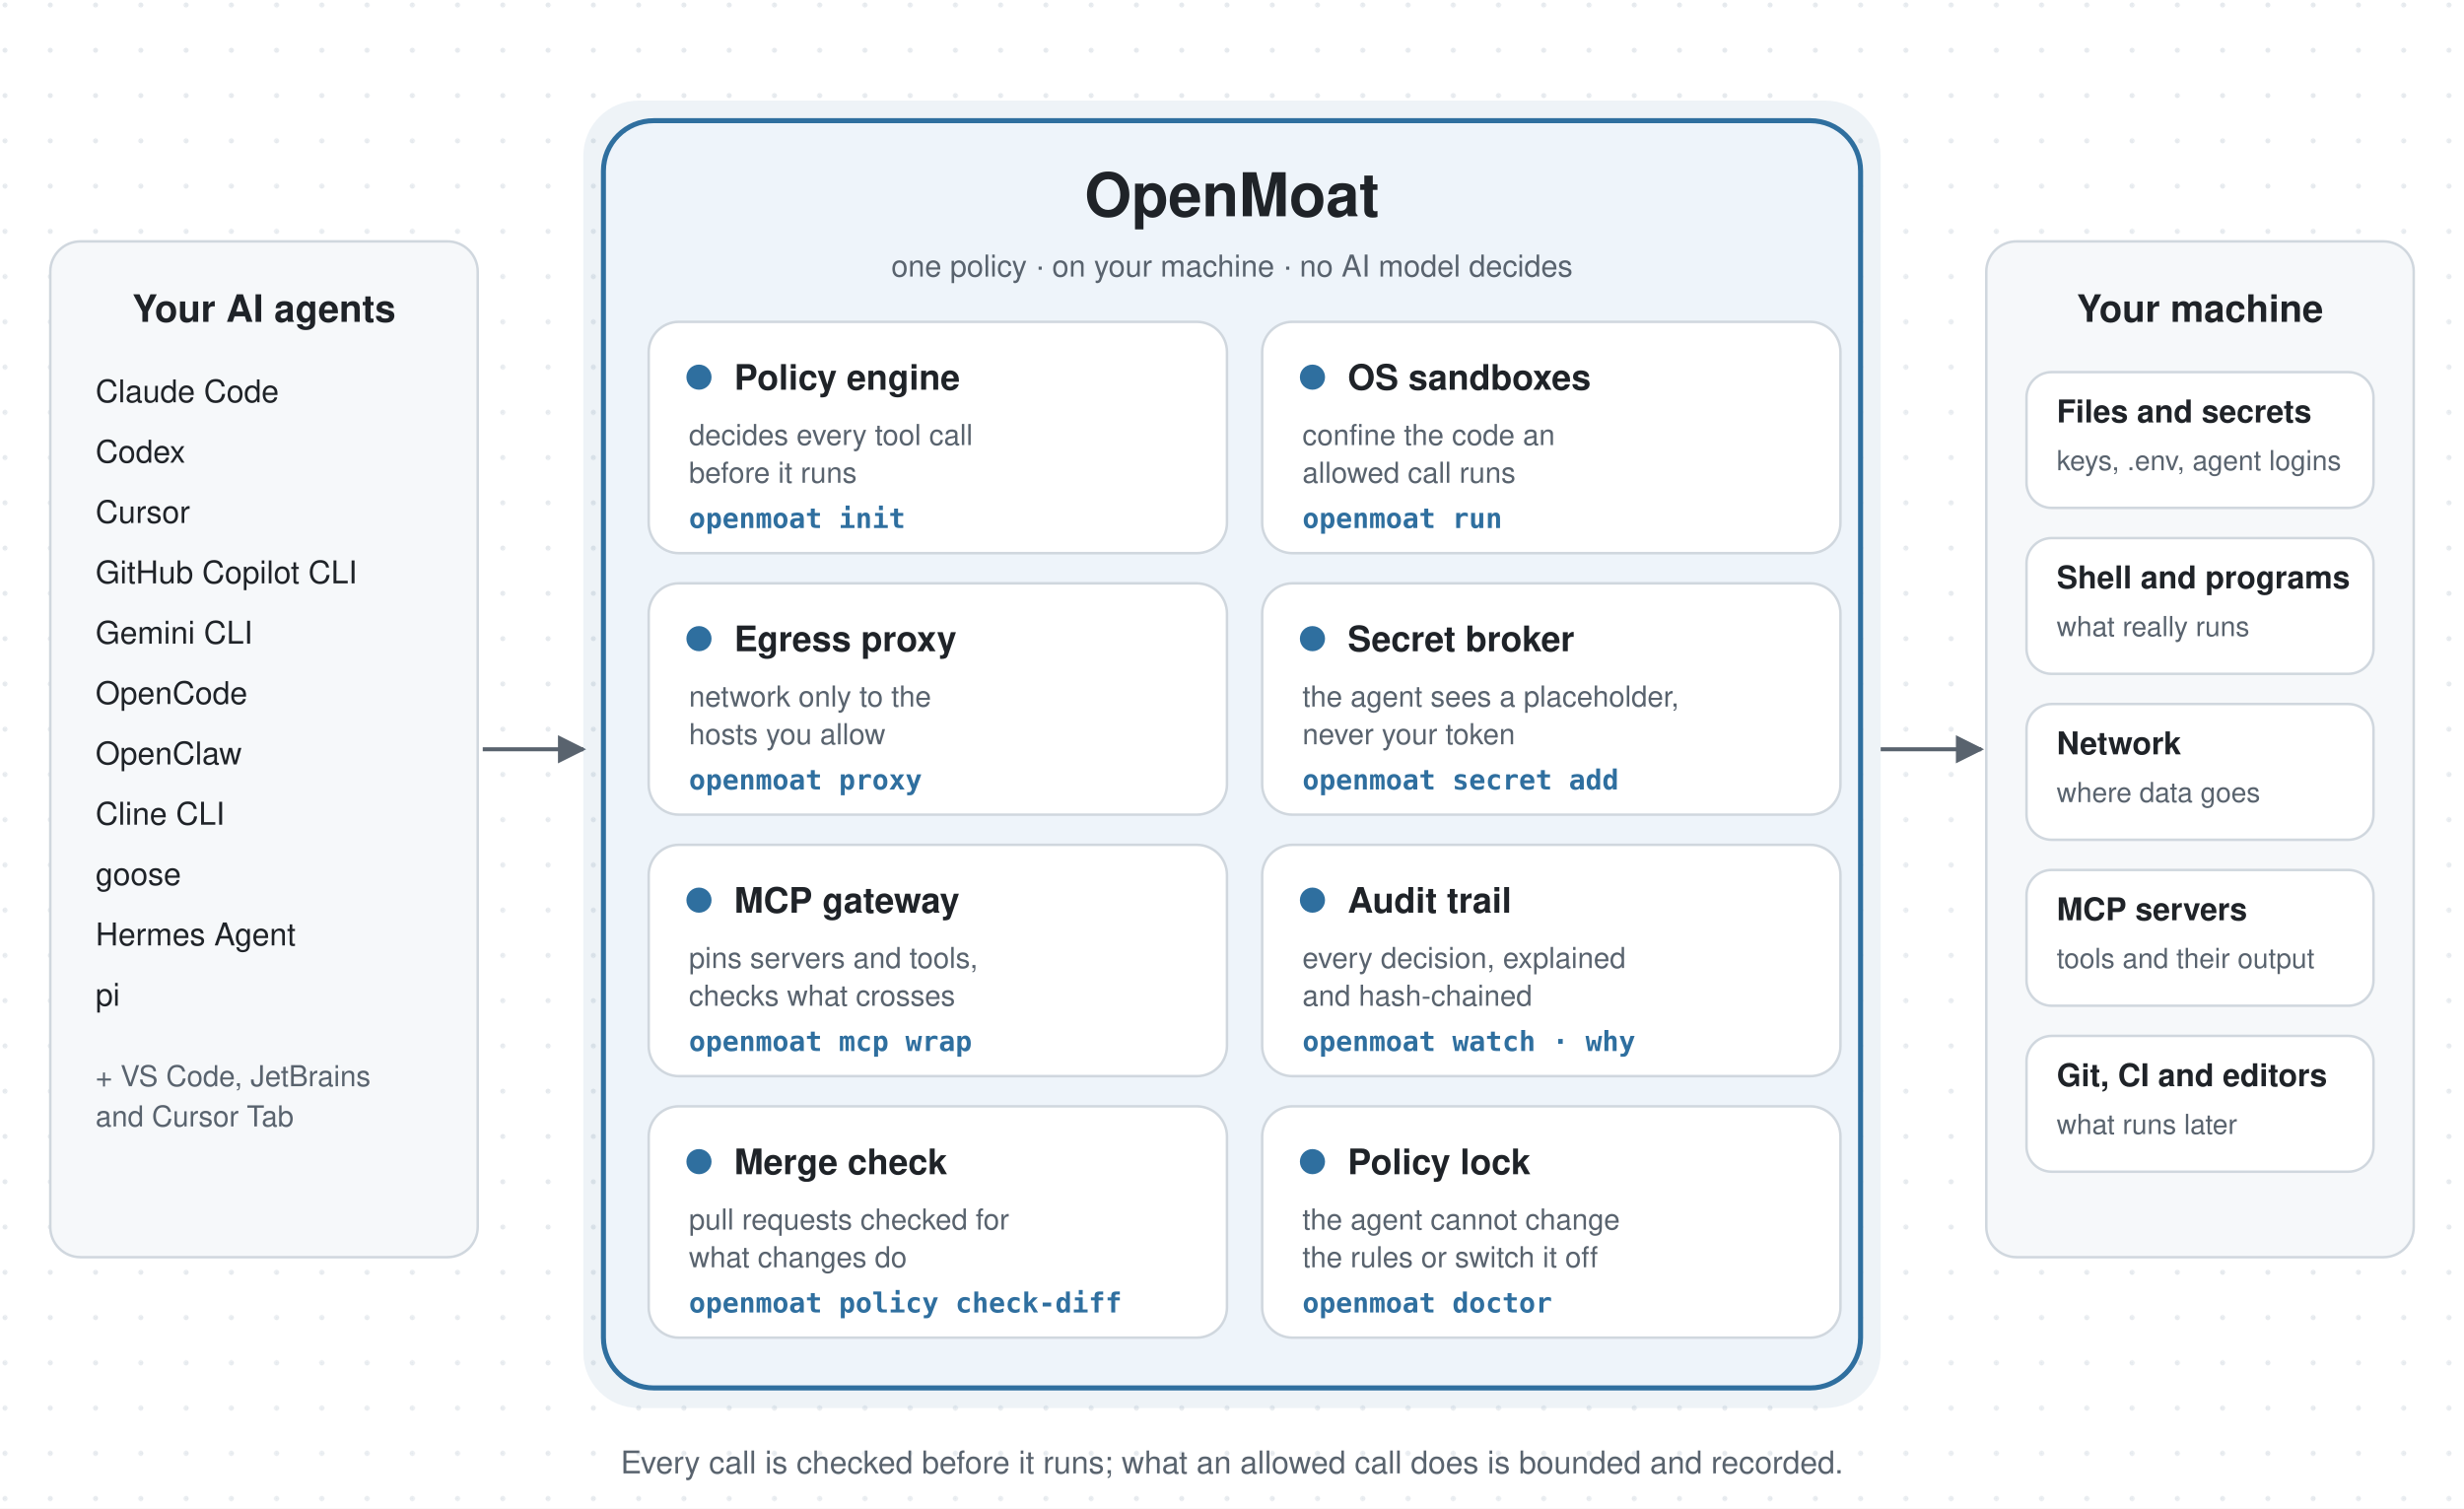
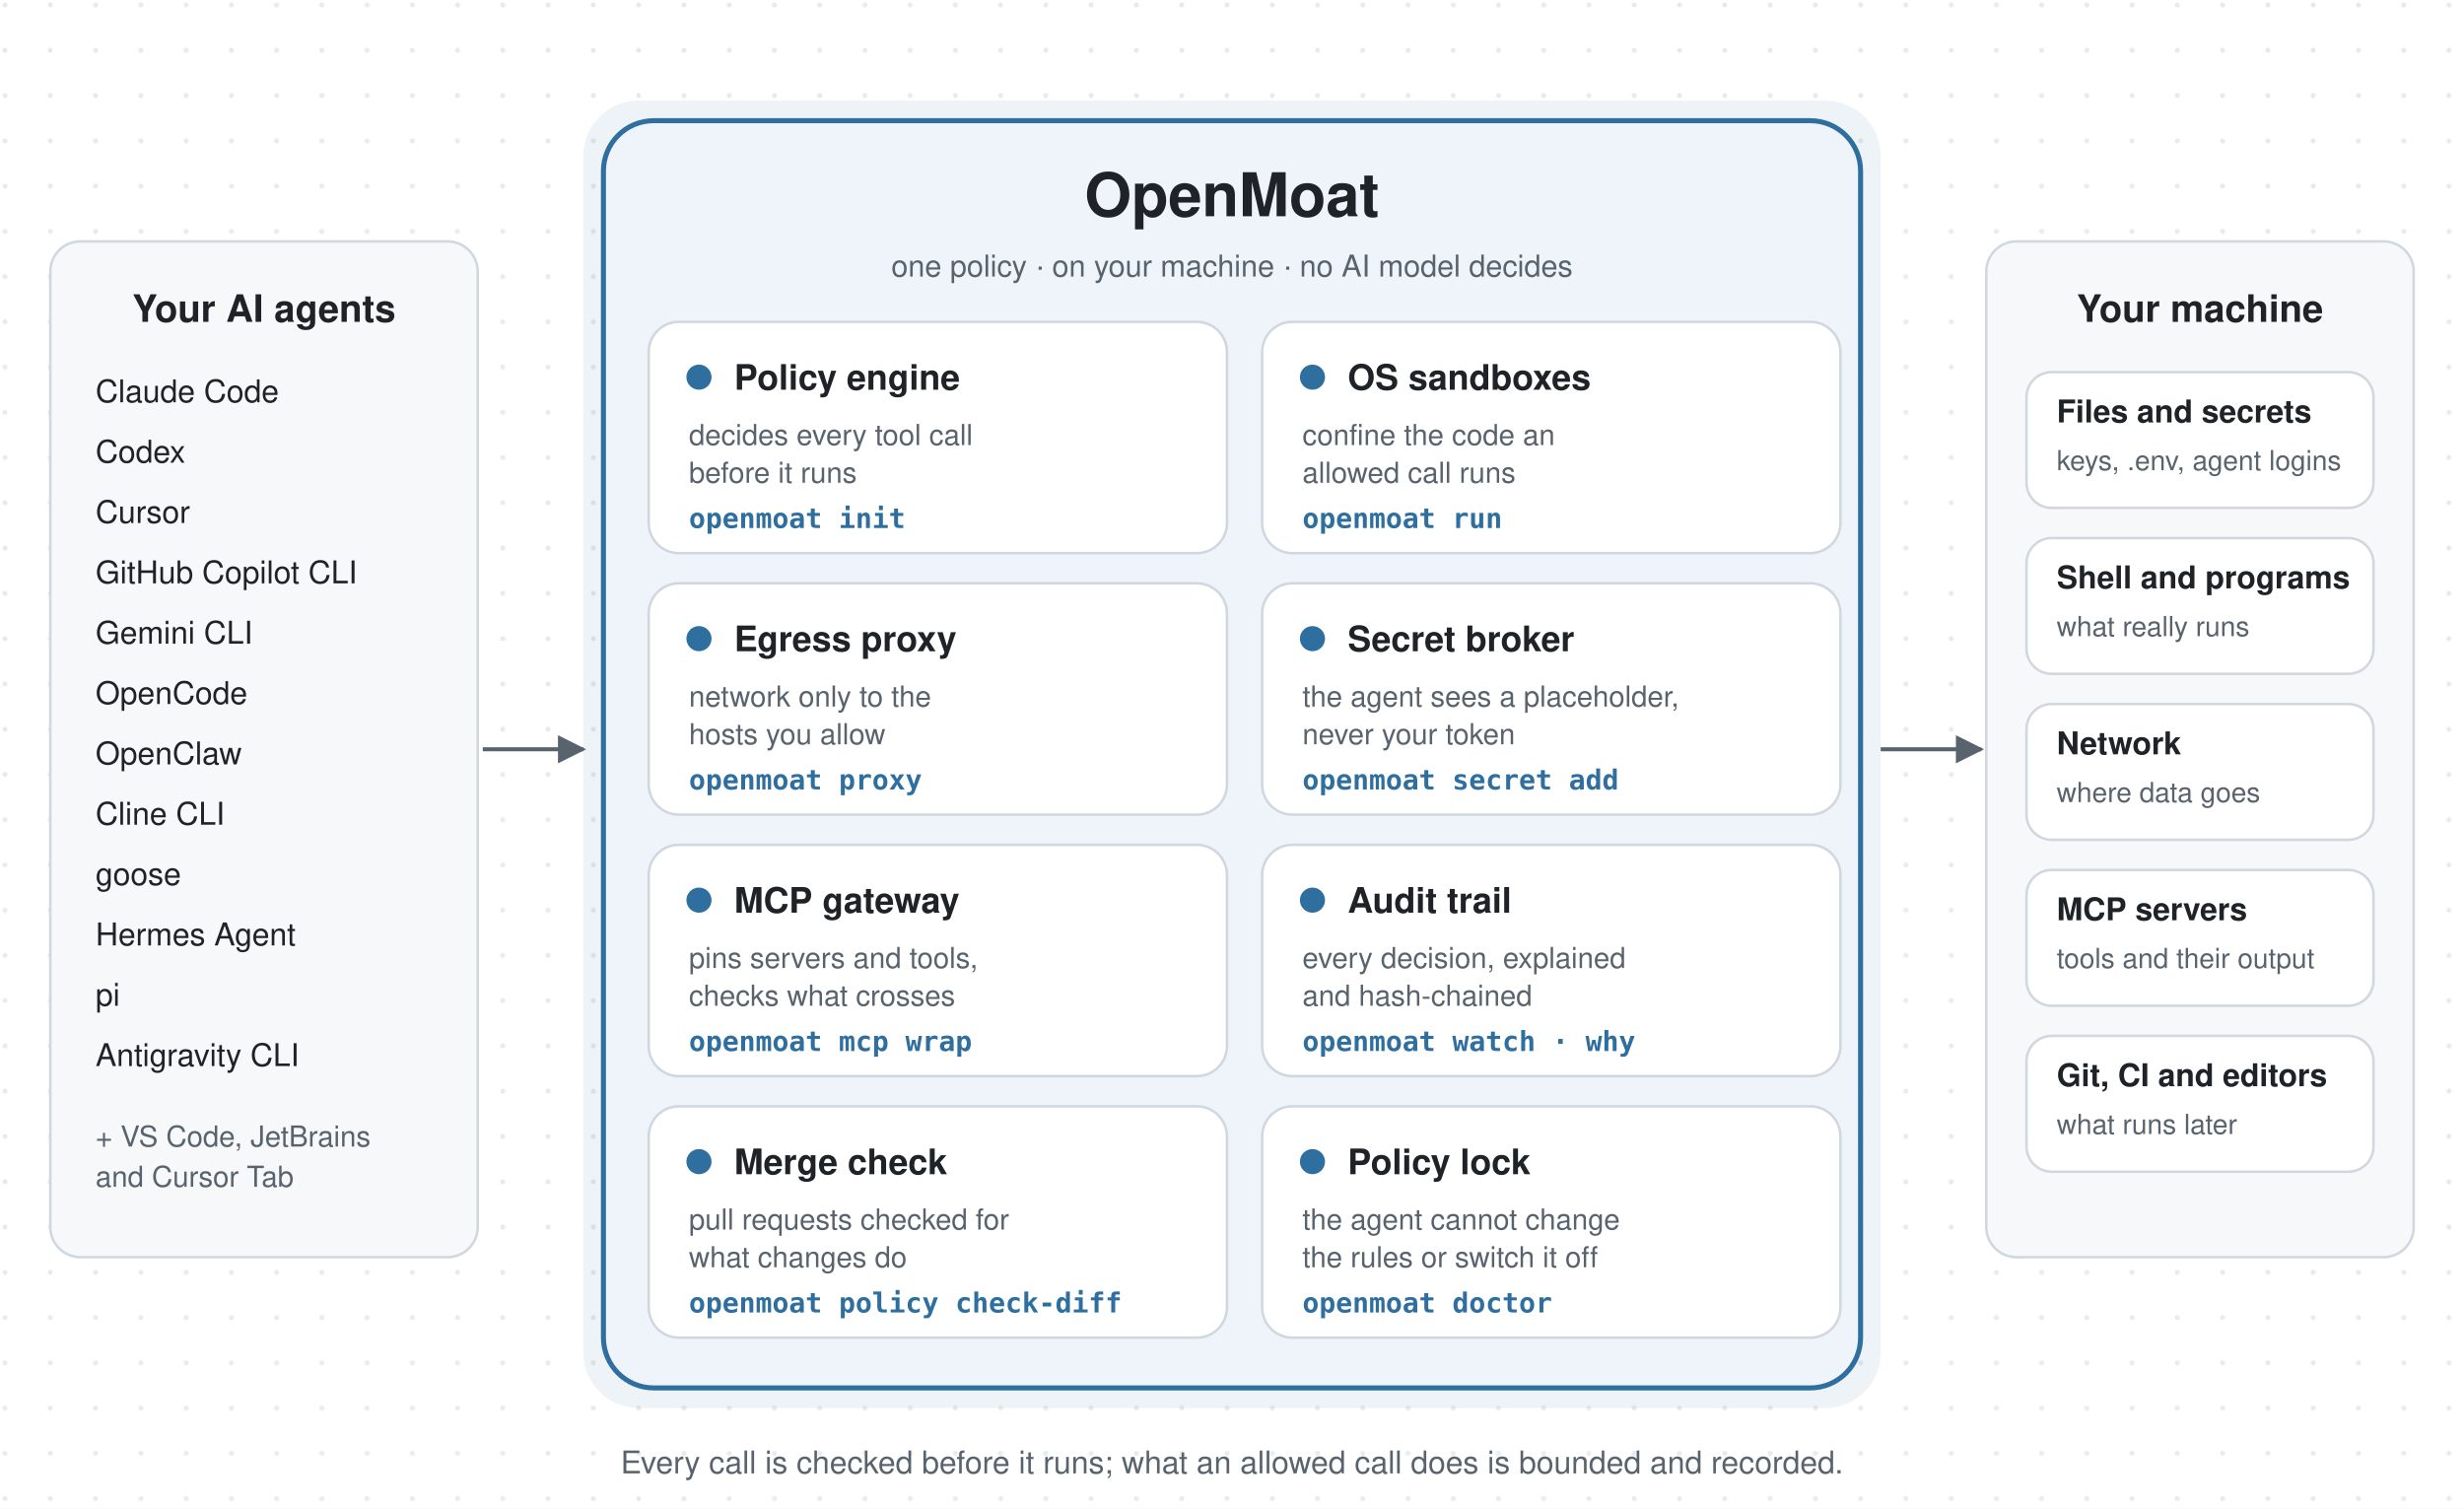
- <svg xmlns="http://www.w3.org/2000/svg" viewBox="0 0 980 600" width="980" height="600" role="img" aria-label="OpenMoat sits between your AI coding agents and your machine. Twelve agents (Claude Code, Codex, Cursor and eight more) send every tool call through OpenMoat. Its parts: a policy engine that decides each call before it runs, OS sandboxes for the code an allowed call runs, an egress proxy that lets network reach only allowed hosts, a secret broker that keeps your tokens out of the agent, an MCP gateway that pins servers and tools, an audit trail of every decision, a merge check for pull requests and a policy lock the agent cannot change. It guards your files and secrets, shell and programs, network, MCP servers, and git, CI and editors. One policy, on your machine, no AI model.">
+ <svg xmlns="http://www.w3.org/2000/svg" viewBox="0 0 980 600" width="980" height="600" role="img" aria-label="OpenMoat sits between your AI coding agents and your machine. Twelve agents (Claude Code, Codex, Cursor and nine more) send every tool call through OpenMoat. Its parts: a policy engine that decides each call before it runs, OS sandboxes for the code an allowed call runs, an egress proxy that lets network reach only allowed hosts, a secret broker that keeps your tokens out of the agent, an MCP gateway that pins servers and tools, an audit trail of every decision, a merge check for pull requests and a policy lock the agent cannot change. It guards your files and secrets, shell and programs, network, MCP servers, and git, CI and editors. One policy, on your machine, no AI model.">
  <defs>
    <marker id="head" viewBox="0 0 10 10" refX="9" refY="5" markerWidth="7" markerHeight="7" orient="auto-start-reverse">
      <path d="M0 0 L10 5 L0 10 z" fill="#59636e" />
    </marker>
    <pattern id="dots" width="18" height="18" patternUnits="userSpaceOnUse">
      <circle cx="2" cy="2" r="1" fill="#d0d7de" />
    </pattern>
  </defs>
  <rect width="980" height="600" fill="#ffffff" />
  <rect width="980" height="600" fill="url(#dots)" opacity="0.55" />
  <rect x="20" y="96" width="170" height="404" rx="12" fill="#f6f8fa" stroke="#d0d7de" stroke-width="1" />
  <text x="105" y="128" font-family="-apple-system, BlinkMacSystemFont, 'Segoe UI', Helvetica, Arial, sans-serif" font-size="15" font-weight="700" fill="#1f2328" text-anchor="middle">Your AI agents</text>
  <text x="38" y="160" font-family="-apple-system, BlinkMacSystemFont, 'Segoe UI', Helvetica, Arial, sans-serif" font-size="12.5" font-weight="400" fill="#1f2328" text-anchor="start">Claude Code</text>
  <text x="38" y="184" font-family="-apple-system, BlinkMacSystemFont, 'Segoe UI', Helvetica, Arial, sans-serif" font-size="12.5" font-weight="400" fill="#1f2328" text-anchor="start">Codex</text>
  <text x="38" y="208" font-family="-apple-system, BlinkMacSystemFont, 'Segoe UI', Helvetica, Arial, sans-serif" font-size="12.5" font-weight="400" fill="#1f2328" text-anchor="start">Cursor</text>
  <text x="38" y="232" font-family="-apple-system, BlinkMacSystemFont, 'Segoe UI', Helvetica, Arial, sans-serif" font-size="12.5" font-weight="400" fill="#1f2328" text-anchor="start">GitHub Copilot CLI</text>
  <text x="38" y="256" font-family="-apple-system, BlinkMacSystemFont, 'Segoe UI', Helvetica, Arial, sans-serif" font-size="12.5" font-weight="400" fill="#1f2328" text-anchor="start">Gemini CLI</text>
  <text x="38" y="280" font-family="-apple-system, BlinkMacSystemFont, 'Segoe UI', Helvetica, Arial, sans-serif" font-size="12.5" font-weight="400" fill="#1f2328" text-anchor="start">OpenCode</text>
  <text x="38" y="304" font-family="-apple-system, BlinkMacSystemFont, 'Segoe UI', Helvetica, Arial, sans-serif" font-size="12.5" font-weight="400" fill="#1f2328" text-anchor="start">OpenClaw</text>
  <text x="38" y="328" font-family="-apple-system, BlinkMacSystemFont, 'Segoe UI', Helvetica, Arial, sans-serif" font-size="12.5" font-weight="400" fill="#1f2328" text-anchor="start">Cline CLI</text>
  <text x="38" y="352" font-family="-apple-system, BlinkMacSystemFont, 'Segoe UI', Helvetica, Arial, sans-serif" font-size="12.5" font-weight="400" fill="#1f2328" text-anchor="start">goose</text>
  <text x="38" y="376" font-family="-apple-system, BlinkMacSystemFont, 'Segoe UI', Helvetica, Arial, sans-serif" font-size="12.5" font-weight="400" fill="#1f2328" text-anchor="start">Hermes Agent</text>
  <text x="38" y="400" font-family="-apple-system, BlinkMacSystemFont, 'Segoe UI', Helvetica, Arial, sans-serif" font-size="12.5" font-weight="400" fill="#1f2328" text-anchor="start">pi</text>
-   <text x="38" y="432" font-family="-apple-system, BlinkMacSystemFont, 'Segoe UI', Helvetica, Arial, sans-serif" font-size="11.5" font-weight="400" fill="#59636e" text-anchor="start">+ VS Code, JetBrains</text>
-   <text x="38" y="448" font-family="-apple-system, BlinkMacSystemFont, 'Segoe UI', Helvetica, Arial, sans-serif" font-size="11.5" font-weight="400" fill="#59636e" text-anchor="start">  and Cursor Tab</text>
+   <text x="38" y="424" font-family="-apple-system, BlinkMacSystemFont, 'Segoe UI', Helvetica, Arial, sans-serif" font-size="12.5" font-weight="400" fill="#1f2328" text-anchor="start">Antigravity CLI</text>
+   <text x="38" y="456" font-family="-apple-system, BlinkMacSystemFont, 'Segoe UI', Helvetica, Arial, sans-serif" font-size="11.5" font-weight="400" fill="#59636e" text-anchor="start">+ VS Code, JetBrains</text>
+   <text x="38" y="472" font-family="-apple-system, BlinkMacSystemFont, 'Segoe UI', Helvetica, Arial, sans-serif" font-size="11.5" font-weight="400" fill="#59636e" text-anchor="start">  and Cursor Tab</text>
  <line x1="192" y1="298" x2="232" y2="298" stroke="#59636e" stroke-width="1.6" marker-end="url(#head)" />
  <rect x="232" y="40" width="516" height="520" rx="22" fill="#2f6f9f" fill-opacity="0.08" />
  <rect x="240" y="48" width="500" height="504" rx="20" fill="#eef4fa" stroke="#2f6f9f" stroke-width="2" />
  <text x="490" y="86" font-family="-apple-system, BlinkMacSystemFont, 'Segoe UI', Helvetica, Arial, sans-serif" font-size="24" font-weight="800" fill="#1f2328" text-anchor="middle">OpenMoat</text>
  <text x="490" y="110" font-family="-apple-system, BlinkMacSystemFont, 'Segoe UI', Helvetica, Arial, sans-serif" font-size="12" font-weight="400" fill="#59636e" text-anchor="middle">one policy · on your machine · no AI model decides</text>
  <rect x="258" y="128" width="230" height="92" rx="12" fill="#ffffff" stroke="#d0d7de" stroke-width="1" />
  <circle cx="278" cy="150" r="5" fill="#2f6f9f" />
  <text x="292" y="155" font-family="-apple-system, BlinkMacSystemFont, 'Segoe UI', Helvetica, Arial, sans-serif" font-size="14" font-weight="700" fill="#1f2328" text-anchor="start">Policy engine</text>
  <text x="274" y="177" font-family="-apple-system, BlinkMacSystemFont, 'Segoe UI', Helvetica, Arial, sans-serif" font-size="11.5" font-weight="400" fill="#59636e" text-anchor="start">decides every tool call</text>
  <text x="274" y="192" font-family="-apple-system, BlinkMacSystemFont, 'Segoe UI', Helvetica, Arial, sans-serif" font-size="11.5" font-weight="400" fill="#59636e" text-anchor="start">before it runs</text>
  <text x="274" y="210" font-family="ui-monospace, SFMono-Regular, Menlo, Consolas, monospace" font-size="11" font-weight="600" fill="#2f6f9f" text-anchor="start">openmoat init</text>
  <rect x="502" y="128" width="230" height="92" rx="12" fill="#ffffff" stroke="#d0d7de" stroke-width="1" />
  <circle cx="522" cy="150" r="5" fill="#2f6f9f" />
  <text x="536" y="155" font-family="-apple-system, BlinkMacSystemFont, 'Segoe UI', Helvetica, Arial, sans-serif" font-size="14" font-weight="700" fill="#1f2328" text-anchor="start">OS sandboxes</text>
  <text x="518" y="177" font-family="-apple-system, BlinkMacSystemFont, 'Segoe UI', Helvetica, Arial, sans-serif" font-size="11.5" font-weight="400" fill="#59636e" text-anchor="start">confine the code an</text>
  <text x="518" y="192" font-family="-apple-system, BlinkMacSystemFont, 'Segoe UI', Helvetica, Arial, sans-serif" font-size="11.5" font-weight="400" fill="#59636e" text-anchor="start">allowed call runs</text>
  <text x="518" y="210" font-family="ui-monospace, SFMono-Regular, Menlo, Consolas, monospace" font-size="11" font-weight="600" fill="#2f6f9f" text-anchor="start">openmoat run</text>
  <rect x="258" y="232" width="230" height="92" rx="12" fill="#ffffff" stroke="#d0d7de" stroke-width="1" />
  <circle cx="278" cy="254" r="5" fill="#2f6f9f" />
  <text x="292" y="259" font-family="-apple-system, BlinkMacSystemFont, 'Segoe UI', Helvetica, Arial, sans-serif" font-size="14" font-weight="700" fill="#1f2328" text-anchor="start">Egress proxy</text>
  <text x="274" y="281" font-family="-apple-system, BlinkMacSystemFont, 'Segoe UI', Helvetica, Arial, sans-serif" font-size="11.5" font-weight="400" fill="#59636e" text-anchor="start">network only to the</text>
  <text x="274" y="296" font-family="-apple-system, BlinkMacSystemFont, 'Segoe UI', Helvetica, Arial, sans-serif" font-size="11.5" font-weight="400" fill="#59636e" text-anchor="start">hosts you allow</text>
  <text x="274" y="314" font-family="ui-monospace, SFMono-Regular, Menlo, Consolas, monospace" font-size="11" font-weight="600" fill="#2f6f9f" text-anchor="start">openmoat proxy</text>
  <rect x="502" y="232" width="230" height="92" rx="12" fill="#ffffff" stroke="#d0d7de" stroke-width="1" />
  <circle cx="522" cy="254" r="5" fill="#2f6f9f" />
  <text x="536" y="259" font-family="-apple-system, BlinkMacSystemFont, 'Segoe UI', Helvetica, Arial, sans-serif" font-size="14" font-weight="700" fill="#1f2328" text-anchor="start">Secret broker</text>
  <text x="518" y="281" font-family="-apple-system, BlinkMacSystemFont, 'Segoe UI', Helvetica, Arial, sans-serif" font-size="11.5" font-weight="400" fill="#59636e" text-anchor="start">the agent sees a placeholder,</text>
  <text x="518" y="296" font-family="-apple-system, BlinkMacSystemFont, 'Segoe UI', Helvetica, Arial, sans-serif" font-size="11.5" font-weight="400" fill="#59636e" text-anchor="start">never your token</text>
  <text x="518" y="314" font-family="ui-monospace, SFMono-Regular, Menlo, Consolas, monospace" font-size="11" font-weight="600" fill="#2f6f9f" text-anchor="start">openmoat secret add</text>
  <rect x="258" y="336" width="230" height="92" rx="12" fill="#ffffff" stroke="#d0d7de" stroke-width="1" />
  <circle cx="278" cy="358" r="5" fill="#2f6f9f" />
  <text x="292" y="363" font-family="-apple-system, BlinkMacSystemFont, 'Segoe UI', Helvetica, Arial, sans-serif" font-size="14" font-weight="700" fill="#1f2328" text-anchor="start">MCP gateway</text>
  <text x="274" y="385" font-family="-apple-system, BlinkMacSystemFont, 'Segoe UI', Helvetica, Arial, sans-serif" font-size="11.5" font-weight="400" fill="#59636e" text-anchor="start">pins servers and tools,</text>
  <text x="274" y="400" font-family="-apple-system, BlinkMacSystemFont, 'Segoe UI', Helvetica, Arial, sans-serif" font-size="11.5" font-weight="400" fill="#59636e" text-anchor="start">checks what crosses</text>
  <text x="274" y="418" font-family="ui-monospace, SFMono-Regular, Menlo, Consolas, monospace" font-size="11" font-weight="600" fill="#2f6f9f" text-anchor="start">openmoat mcp wrap</text>
  <rect x="502" y="336" width="230" height="92" rx="12" fill="#ffffff" stroke="#d0d7de" stroke-width="1" />
  <circle cx="522" cy="358" r="5" fill="#2f6f9f" />
  <text x="536" y="363" font-family="-apple-system, BlinkMacSystemFont, 'Segoe UI', Helvetica, Arial, sans-serif" font-size="14" font-weight="700" fill="#1f2328" text-anchor="start">Audit trail</text>
  <text x="518" y="385" font-family="-apple-system, BlinkMacSystemFont, 'Segoe UI', Helvetica, Arial, sans-serif" font-size="11.5" font-weight="400" fill="#59636e" text-anchor="start">every decision, explained</text>
  <text x="518" y="400" font-family="-apple-system, BlinkMacSystemFont, 'Segoe UI', Helvetica, Arial, sans-serif" font-size="11.5" font-weight="400" fill="#59636e" text-anchor="start">and hash-chained</text>
  <text x="518" y="418" font-family="ui-monospace, SFMono-Regular, Menlo, Consolas, monospace" font-size="11" font-weight="600" fill="#2f6f9f" text-anchor="start">openmoat watch · why</text>
  <rect x="258" y="440" width="230" height="92" rx="12" fill="#ffffff" stroke="#d0d7de" stroke-width="1" />
  <circle cx="278" cy="462" r="5" fill="#2f6f9f" />
  <text x="292" y="467" font-family="-apple-system, BlinkMacSystemFont, 'Segoe UI', Helvetica, Arial, sans-serif" font-size="14" font-weight="700" fill="#1f2328" text-anchor="start">Merge check</text>
  <text x="274" y="489" font-family="-apple-system, BlinkMacSystemFont, 'Segoe UI', Helvetica, Arial, sans-serif" font-size="11.5" font-weight="400" fill="#59636e" text-anchor="start">pull requests checked for</text>
  <text x="274" y="504" font-family="-apple-system, BlinkMacSystemFont, 'Segoe UI', Helvetica, Arial, sans-serif" font-size="11.5" font-weight="400" fill="#59636e" text-anchor="start">what changes do</text>
  <text x="274" y="522" font-family="ui-monospace, SFMono-Regular, Menlo, Consolas, monospace" font-size="11" font-weight="600" fill="#2f6f9f" text-anchor="start">openmoat policy check-diff</text>
  <rect x="502" y="440" width="230" height="92" rx="12" fill="#ffffff" stroke="#d0d7de" stroke-width="1" />
  <circle cx="522" cy="462" r="5" fill="#2f6f9f" />
  <text x="536" y="467" font-family="-apple-system, BlinkMacSystemFont, 'Segoe UI', Helvetica, Arial, sans-serif" font-size="14" font-weight="700" fill="#1f2328" text-anchor="start">Policy lock</text>
  <text x="518" y="489" font-family="-apple-system, BlinkMacSystemFont, 'Segoe UI', Helvetica, Arial, sans-serif" font-size="11.5" font-weight="400" fill="#59636e" text-anchor="start">the agent cannot change</text>
  <text x="518" y="504" font-family="-apple-system, BlinkMacSystemFont, 'Segoe UI', Helvetica, Arial, sans-serif" font-size="11.5" font-weight="400" fill="#59636e" text-anchor="start">the rules or switch it off</text>
  <text x="518" y="522" font-family="ui-monospace, SFMono-Regular, Menlo, Consolas, monospace" font-size="11" font-weight="600" fill="#2f6f9f" text-anchor="start">openmoat doctor</text>
  <line x1="748" y1="298" x2="788" y2="298" stroke="#59636e" stroke-width="1.6" marker-end="url(#head)" />
  <rect x="790" y="96" width="170" height="404" rx="12" fill="#f6f8fa" stroke="#d0d7de" stroke-width="1" />
  <text x="875" y="128" font-family="-apple-system, BlinkMacSystemFont, 'Segoe UI', Helvetica, Arial, sans-serif" font-size="15" font-weight="700" fill="#1f2328" text-anchor="middle">Your machine</text>
  <rect x="806" y="148" width="138" height="54" rx="10" fill="#ffffff" stroke="#d0d7de" stroke-width="1" />
  <text x="818" y="168" font-family="-apple-system, BlinkMacSystemFont, 'Segoe UI', Helvetica, Arial, sans-serif" font-size="12.5" font-weight="600" fill="#1f2328" text-anchor="start">Files and secrets</text>
  <text x="818" y="187" font-family="-apple-system, BlinkMacSystemFont, 'Segoe UI', Helvetica, Arial, sans-serif" font-size="11" font-weight="400" fill="#59636e" text-anchor="start">keys, .env, agent logins</text>
  <rect x="806" y="214" width="138" height="54" rx="10" fill="#ffffff" stroke="#d0d7de" stroke-width="1" />
  <text x="818" y="234" font-family="-apple-system, BlinkMacSystemFont, 'Segoe UI', Helvetica, Arial, sans-serif" font-size="12.5" font-weight="600" fill="#1f2328" text-anchor="start">Shell and programs</text>
  <text x="818" y="253" font-family="-apple-system, BlinkMacSystemFont, 'Segoe UI', Helvetica, Arial, sans-serif" font-size="11" font-weight="400" fill="#59636e" text-anchor="start">what really runs</text>
  <rect x="806" y="280" width="138" height="54" rx="10" fill="#ffffff" stroke="#d0d7de" stroke-width="1" />
  <text x="818" y="300" font-family="-apple-system, BlinkMacSystemFont, 'Segoe UI', Helvetica, Arial, sans-serif" font-size="12.5" font-weight="600" fill="#1f2328" text-anchor="start">Network</text>
  <text x="818" y="319" font-family="-apple-system, BlinkMacSystemFont, 'Segoe UI', Helvetica, Arial, sans-serif" font-size="11" font-weight="400" fill="#59636e" text-anchor="start">where data goes</text>
  <rect x="806" y="346" width="138" height="54" rx="10" fill="#ffffff" stroke="#d0d7de" stroke-width="1" />
  <text x="818" y="366" font-family="-apple-system, BlinkMacSystemFont, 'Segoe UI', Helvetica, Arial, sans-serif" font-size="12.5" font-weight="600" fill="#1f2328" text-anchor="start">MCP servers</text>
  <text x="818" y="385" font-family="-apple-system, BlinkMacSystemFont, 'Segoe UI', Helvetica, Arial, sans-serif" font-size="11" font-weight="400" fill="#59636e" text-anchor="start">tools and their output</text>
  <rect x="806" y="412" width="138" height="54" rx="10" fill="#ffffff" stroke="#d0d7de" stroke-width="1" />
  <text x="818" y="432" font-family="-apple-system, BlinkMacSystemFont, 'Segoe UI', Helvetica, Arial, sans-serif" font-size="12.5" font-weight="600" fill="#1f2328" text-anchor="start">Git, CI and editors</text>
  <text x="818" y="451" font-family="-apple-system, BlinkMacSystemFont, 'Segoe UI', Helvetica, Arial, sans-serif" font-size="11" font-weight="400" fill="#59636e" text-anchor="start">what runs later</text>
  <text x="490.0" y="586" font-family="-apple-system, BlinkMacSystemFont, 'Segoe UI', Helvetica, Arial, sans-serif" font-size="12.5" font-weight="400" fill="#59636e" text-anchor="middle">Every call is checked before it runs; what an allowed call does is bounded and recorded.</text>
</svg>
